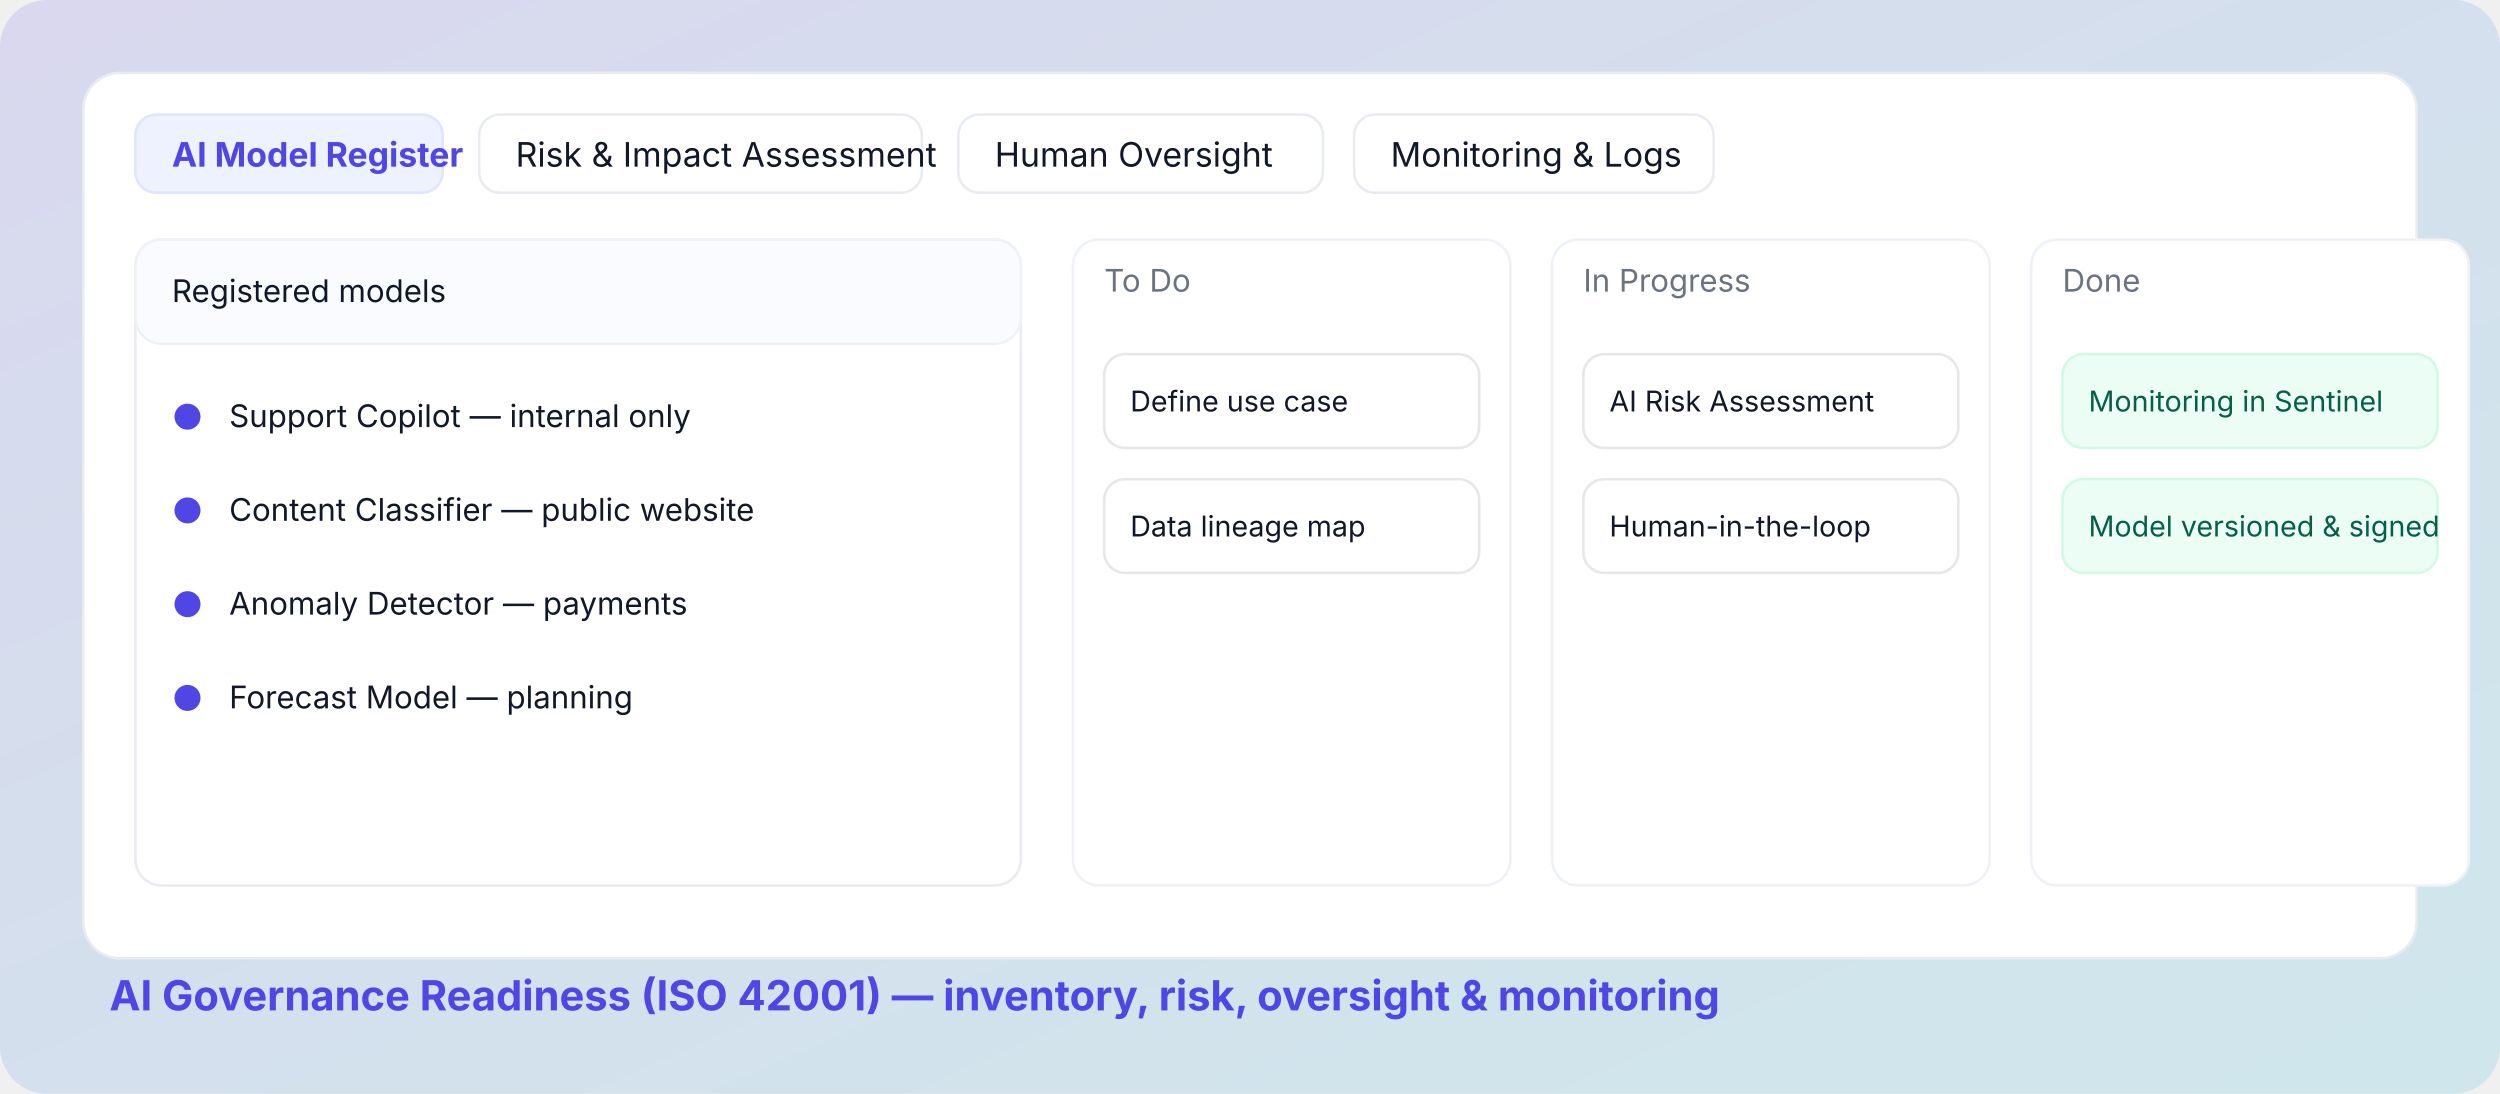
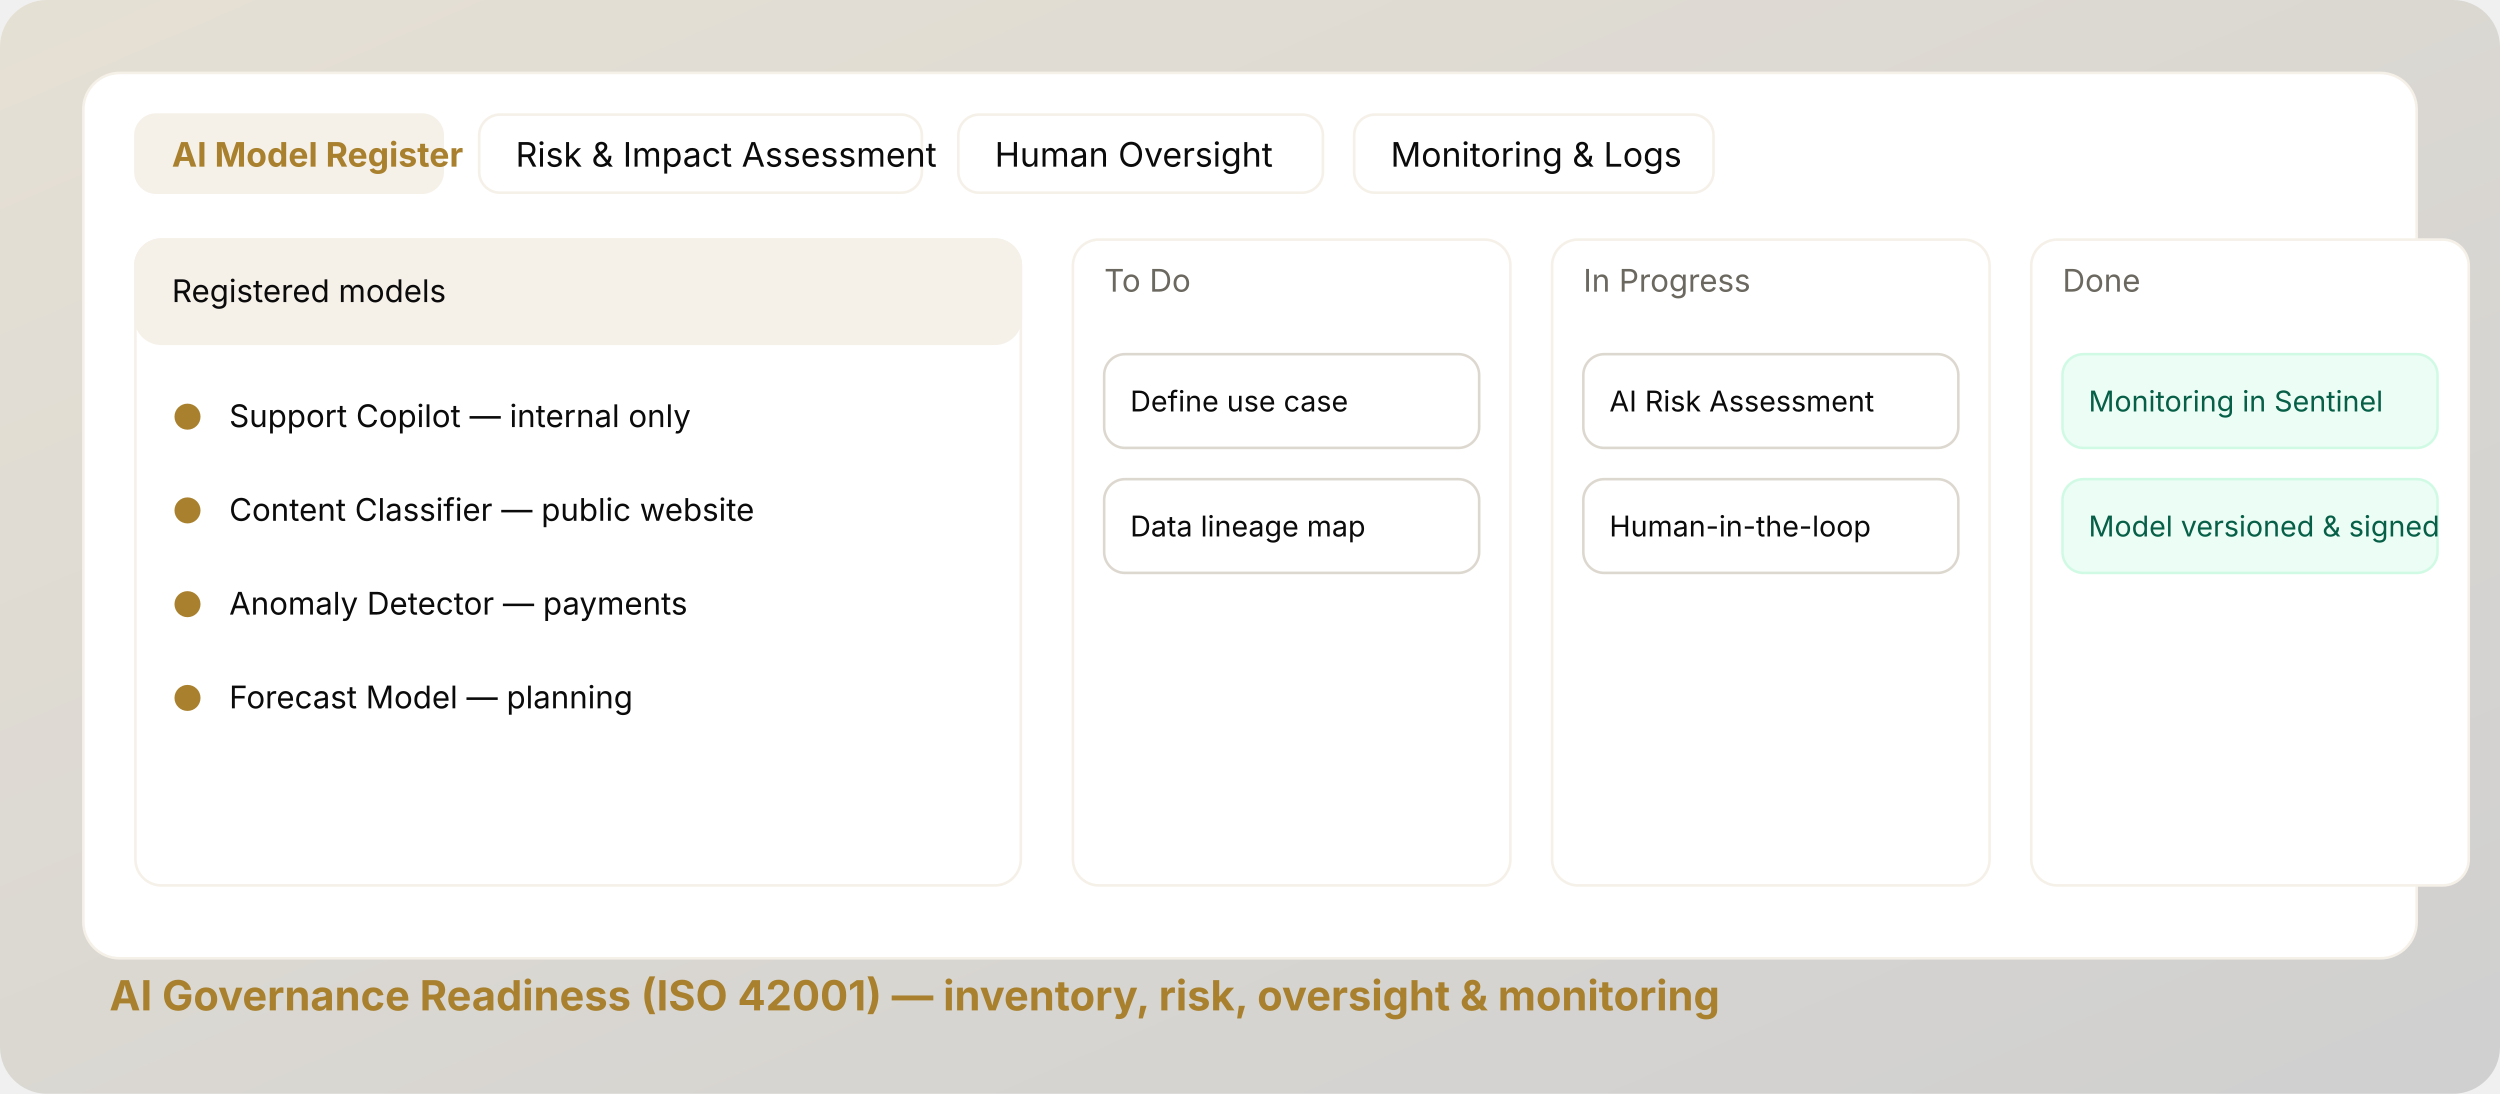
<svg xmlns="http://www.w3.org/2000/svg" viewBox="0 0 960 420">
  <defs>
    <linearGradient id="bg" x1="0" y1="0" x2="1" y2="1">
-       <stop offset="0" stop-color="#4F46E5" stop-opacity=".14" />
-       <stop offset="1" stop-color="#06B6D4" stop-opacity=".14" />
+       <stop offset="0" stop-color="#A9812E" stop-opacity=".14" />
+       <stop offset="1" stop-color="#0B0B0C" stop-opacity=".14" />
    </linearGradient>
  </defs>
  <rect x="0" y="0" width="960" height="420" rx="18" fill="url(#bg)" />
  <g transform="translate(32,28)" font-family="Inter, system-ui, -apple-system, Segoe UI, Roboto, Arial, sans-serif">
-     <rect x="0" y="0" width="896" height="340" rx="14" fill="#fff" stroke="#e8ebf0" />
+     <rect x="0" y="0" width="896" height="340" rx="14" fill="#fff" stroke="#F5F0E8" />
    <g transform="translate(20,16)" font-size="13">
      <g>
-         <rect width="118" height="30" rx="8" fill="#eef2ff" stroke="#dfe5ff" />
-         <text x="14" y="20" fill="#4F46E5" font-weight="700">AI Model Register</text>
+         <rect width="118" height="30" rx="8" fill="#F5F0E8" stroke="#F5F0E8" />
+         <text x="14" y="20" fill="#A9812E" font-weight="700">AI Model Register</text>
      </g>
      <g transform="translate(132,0)">
-         <rect width="170" height="30" rx="8" fill="#fff" stroke="#e8ebf0" />
-         <text x="14" y="20" fill="#111827">Risk &amp; Impact Assessment</text>
+         <rect width="170" height="30" rx="8" fill="#fff" stroke="#F5F0E8" />
+         <text x="14" y="20" fill="#0B0B0C">Risk &amp; Impact Assessment</text>
      </g>
      <g transform="translate(316,0)">
-         <rect width="140" height="30" rx="8" fill="#fff" stroke="#e8ebf0" />
-         <text x="14" y="20" fill="#111827">Human Oversight</text>
+         <rect width="140" height="30" rx="8" fill="#fff" stroke="#F5F0E8" />
+         <text x="14" y="20" fill="#0B0B0C">Human Oversight</text>
      </g>
      <g transform="translate(468,0)">
-         <rect width="138" height="30" rx="8" fill="#fff" stroke="#e8ebf0" />
-         <text x="14" y="20" fill="#111827">Monitoring &amp; Logs</text>
+         <rect width="138" height="30" rx="8" fill="#fff" stroke="#F5F0E8" />
+         <text x="14" y="20" fill="#0B0B0C">Monitoring &amp; Logs</text>
      </g>
    </g>
    <g transform="translate(20,64)">
-       <rect width="340" height="248" rx="10" fill="#fff" stroke="#e8ebf0" />
-       <rect x="0" y="0" width="340" height="40" rx="10" fill="#fafbff" stroke="#eef2f7" />
-       <text x="14" y="24" font-size="12" fill="#111827">Registered models</text>
-       <g font-size="12" fill="#111827">
-         <circle cx="20" cy="68" r="5" fill="#4F46E5" />
+       <rect width="340" height="248" rx="10" fill="#fff" stroke="#F5F0E8" />
+       <rect x="0" y="0" width="340" height="40" rx="10" fill="#F5F0E8" stroke="#F5F0E8" />
+       <text x="14" y="24" font-size="12" fill="#0B0B0C">Registered models</text>
+       <g font-size="12" fill="#0B0B0C">
+         <circle cx="20" cy="68" r="5" fill="#A9812E" />
        <text x="36" y="72">Support Copilot — internal only</text>
-         <circle cx="20" cy="104" r="5" fill="#4F46E5" />
+         <circle cx="20" cy="104" r="5" fill="#A9812E" />
        <text x="36" y="108">Content Classifier — public website</text>
-         <circle cx="20" cy="140" r="5" fill="#4F46E5" />
+         <circle cx="20" cy="140" r="5" fill="#A9812E" />
        <text x="36" y="144">Anomaly Detector — payments</text>
-         <circle cx="20" cy="176" r="5" fill="#4F46E5" />
+         <circle cx="20" cy="176" r="5" fill="#A9812E" />
        <text x="36" y="180">Forecast Model — planning</text>
      </g>
    </g>
    <g transform="translate(380,64)" font-size="12">
      <g>
-         <rect x="0" y="0" width="168" height="248" rx="10" fill="#fff" stroke="#eef2f7" />
-         <text x="12" y="20" fill="#6b7280">To Do</text>
+         <rect x="0" y="0" width="168" height="248" rx="10" fill="#fff" stroke="#F5F0E8" />
+         <text x="12" y="20" fill="#6B6860">To Do</text>
      </g>
      <g>
-         <rect x="184" y="0" width="168" height="248" rx="10" fill="#fff" stroke="#eef2f7" />
-         <text x="196" y="20" fill="#6b7280">In Progress</text>
+         <rect x="184" y="0" width="168" height="248" rx="10" fill="#fff" stroke="#F5F0E8" />
+         <text x="196" y="20" fill="#6B6860">In Progress</text>
      </g>
      <g>
-         <rect x="368" y="0" width="168" height="248" rx="10" fill="#fff" stroke="#eef2f7" />
-         <text x="380" y="20" fill="#6b7280">Done</text>
+         <rect x="368" y="0" width="168" height="248" rx="10" fill="#fff" stroke="#F5F0E8" />
+         <text x="380" y="20" fill="#6B6860">Done</text>
      </g>
-       <g font-size="11" fill="#111827">
-         <rect x="12" y="44" width="144" height="36" rx="8" fill="#fff" stroke="#e5e7eb" />
+       <g font-size="11" fill="#0B0B0C">
+         <rect x="12" y="44" width="144" height="36" rx="8" fill="#fff" stroke="#DDD8CF" />
        <text x="22" y="66">Define use case</text>
-         <rect x="12" y="92" width="144" height="36" rx="8" fill="#fff" stroke="#e5e7eb" />
+         <rect x="12" y="92" width="144" height="36" rx="8" fill="#fff" stroke="#DDD8CF" />
        <text x="22" y="114">Data lineage map</text>
-         <rect x="196" y="44" width="144" height="36" rx="8" fill="#fff" stroke="#e5e7eb" />
+         <rect x="196" y="44" width="144" height="36" rx="8" fill="#fff" stroke="#DDD8CF" />
        <text x="206" y="66">AI Risk Assessment</text>
-         <rect x="196" y="92" width="144" height="36" rx="8" fill="#fff" stroke="#e5e7eb" />
+         <rect x="196" y="92" width="144" height="36" rx="8" fill="#fff" stroke="#DDD8CF" />
        <text x="206" y="114">Human-in-the-loop</text>
        <rect x="380" y="44" width="144" height="36" rx="8" fill="#ecfdf5" stroke="#d1fae5" />
        <text x="390" y="66" fill="#065f46">Monitoring in Sentinel</text>
        <rect x="380" y="92" width="144" height="36" rx="8" fill="#ecfdf5" stroke="#d1fae5" />
        <text x="390" y="114" fill="#065f46">Model versioned &amp; signed</text>
      </g>
    </g>
  </g>
-   <text x="42" y="388" font-family="Inter, system-ui, -apple-system, Segoe UI, Roboto, Arial, sans-serif" font-size="16" fill="#4F46E5" font-weight="700">
+   <text x="42" y="388" font-family="Inter, system-ui, -apple-system, Segoe UI, Roboto, Arial, sans-serif" font-size="16" fill="#A9812E" font-weight="700">
    AI Governance Readiness (ISO 42001) — inventory, risk, oversight &amp; monitoring
  </text>
</svg>
